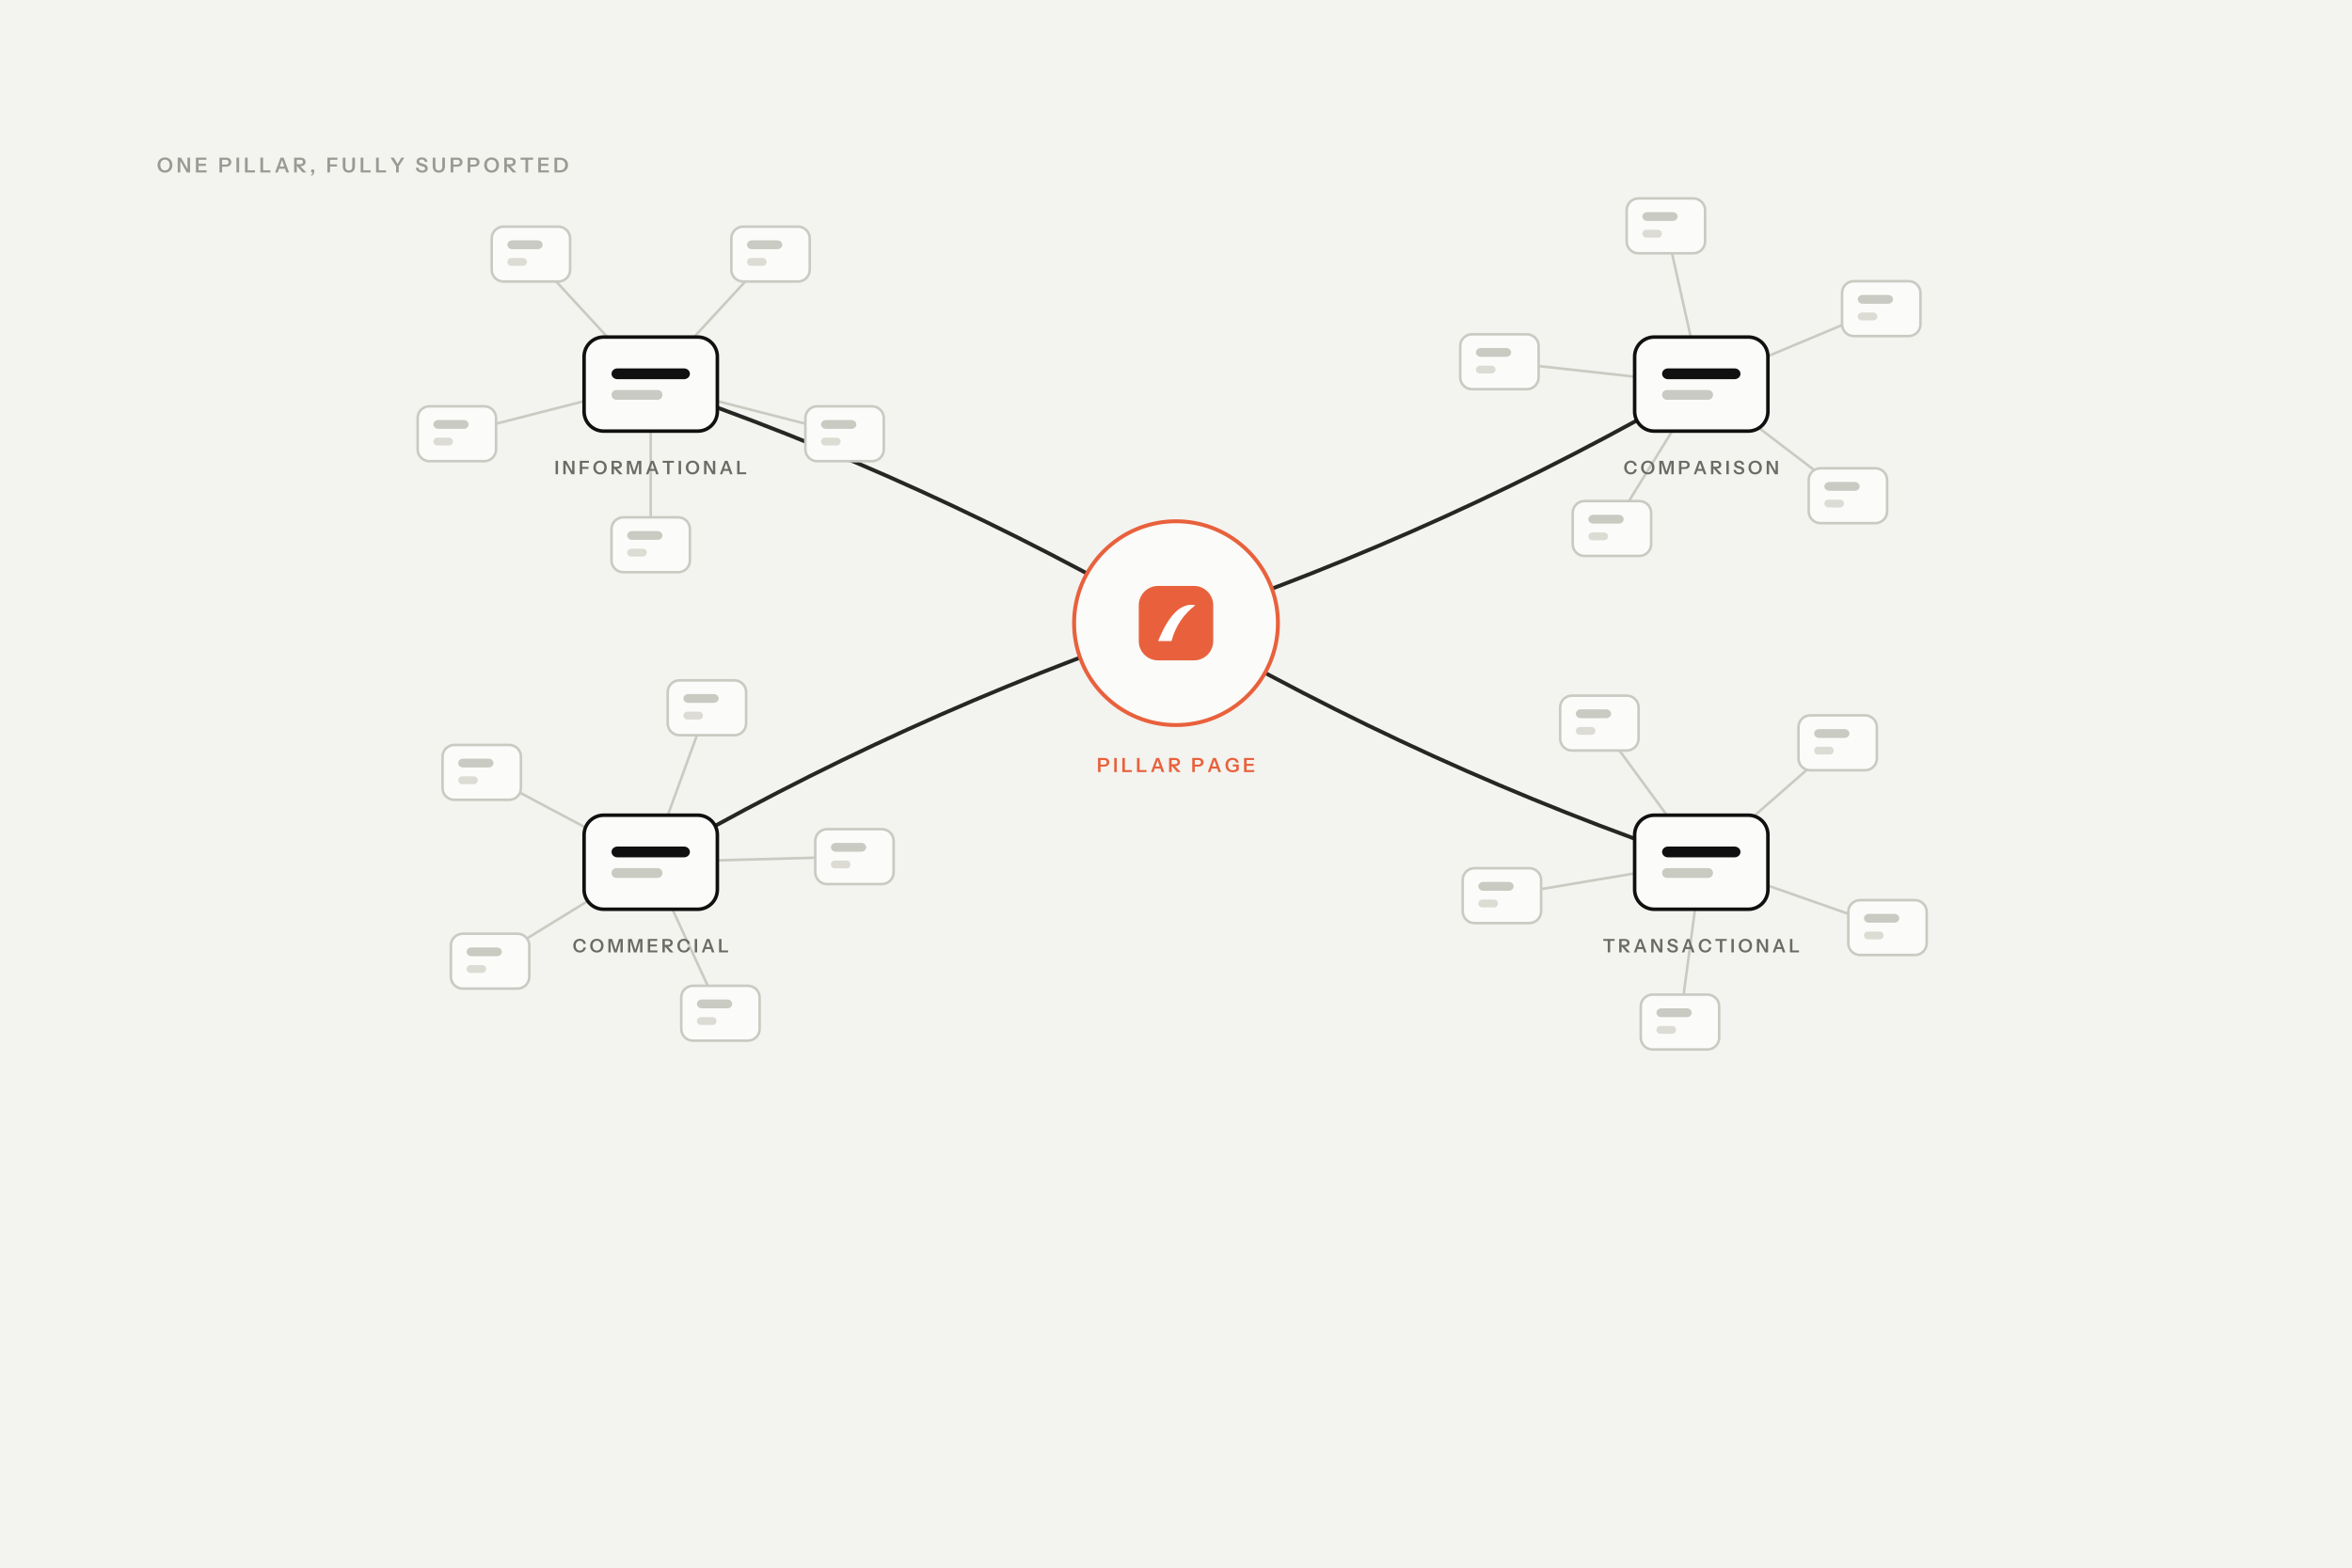
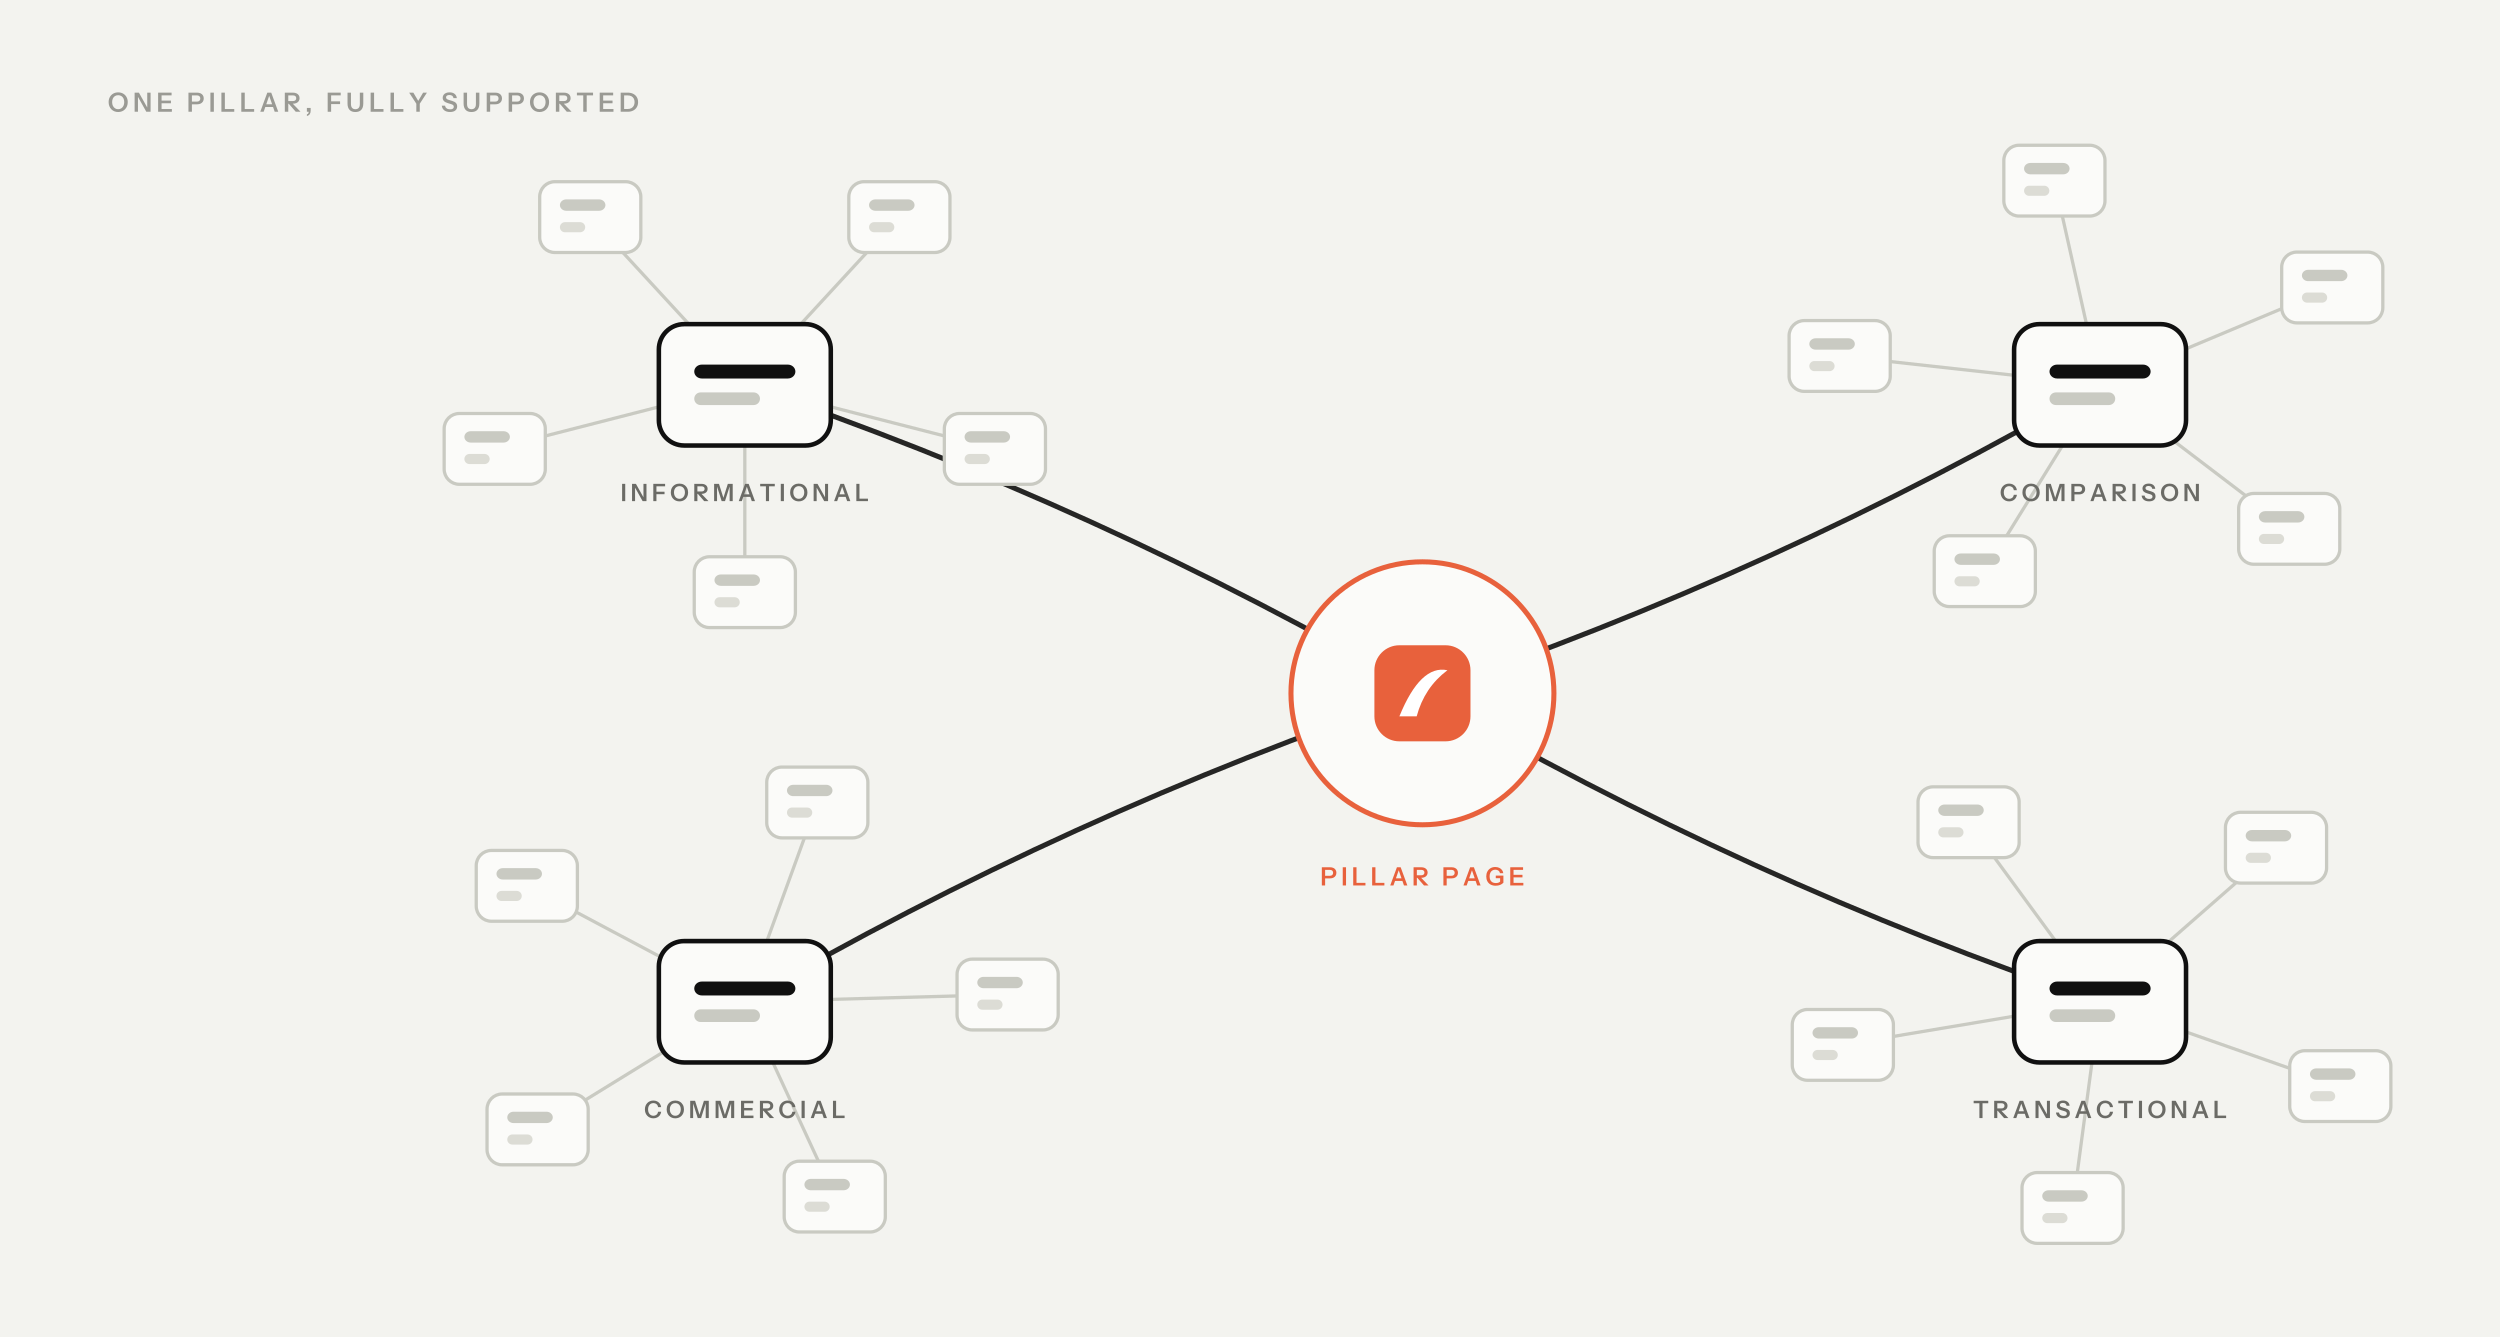
- <svg xmlns="http://www.w3.org/2000/svg" viewBox="0 0 1200 800" width="1200" height="800" role="img">
+ <svg xmlns="http://www.w3.org/2000/svg" viewBox="37.9 43.8 987.8 528.4" width="988" height="528" role="img">
  <rect x="-2.00" y="-2.00" width="1204.00" height="804.00" fill="#F3F3EF" />
  <g fill="#9A9A94">
    <path d="M397 -10Q319 -10 253.0 17.0Q187 44 138.5 94.0Q90 144 63.5 212.5Q37 281 37 363Q37 472 83.0 554.5Q129 637 210.5 683.5Q292 730 396 730Q502 730 583.5 683.5Q665 637 711.0 554.0Q757 471 757 362Q757 280 730.5 212.0Q704 144 655.5 94.0Q607 44 541.0 17.0Q475 -10 397 -10ZM396 96Q464 96 515.5 130.0Q567 164 596.0 224.5Q625 285 625 364Q625 442 596.5 500.5Q568 559 516.5 591.5Q465 624 396 624Q328 624 276.5 591.5Q225 559 197.0 501.0Q169 443 169 364Q169 284 197.5 224.0Q226 164 277.5 130.0Q329 96 396 96Z" transform="translate(80.00 88.00) scale(0.0105 -0.0105)" />
    <path d="M62 0V720H223L574 94L537 85V720H663V0H502L151 626L188 635V0Z" transform="translate(90.02 88.00) scale(0.0105 -0.0105)" />
    <path d="M62 0V720H192V0ZM124 0V103H580V0ZM124 320V421H545V320ZM124 617V720H569V617Z" transform="translate(99.31 88.00) scale(0.0105 -0.0105)" />
    <path d="M62 0V720H385Q464 720 520.5 693.0Q577 666 607.5 617.0Q638 568 638 501Q638 435 607.0 385.0Q576 335 520.0 307.5Q464 280 385 280H163V382H379Q441 382 474.5 414.0Q508 446 508 501Q508 555 474.5 586.0Q441 617 379 617H192V0Z" transform="translate(111.31 88.00) scale(0.0105 -0.0105)" />
    <path d="M62 0V720H192V0Z" transform="translate(119.99 88.00) scale(0.0105 -0.0105)" />
    <path d="M62 0V720H192V0ZM124 0V103H546V0Z" transform="translate(124.34 88.00) scale(0.0105 -0.0105)" />
    <path d="M62 0V720H192V0ZM124 0V103H546V0Z" transform="translate(132.21 88.00) scale(0.0105 -0.0105)" />
    <path d="M28 0 293 720H405L156 0ZM571 0 323 720H441L705 0ZM165 283H559V179H165Z" transform="translate(140.07 88.00) scale(0.0105 -0.0105)" />
    <path d="M59 0V720H363Q440 720 497.0 694.0Q554 668 584.5 621.0Q615 574 615 511Q615 449 584.5 402.0Q554 355 497.0 329.0Q440 303 363 303H161V402H359Q422 402 455.5 431.0Q489 460 489 511Q489 562 456.0 589.5Q423 617 359 617H189V0ZM471 0 150 368H296L651 0Z" transform="translate(149.45 88.00) scale(0.0105 -0.0105)" />
    <path d="M67 -160V-98Q108 -85 121.5 -59.0Q135 -33 135 12L186 0H66V144H209V39Q209 -35 176.5 -87.0Q144 -139 67 -160Z" transform="translate(158.10 88.00) scale(0.0105 -0.0105)" />
    <path d="M62 0V720H192V0ZM124 289V392H529V289ZM124 617V720H553V617Z" transform="translate(166.37 88.00) scale(0.0105 -0.0105)" />
    <path d="M351 -10Q205 -10 130.0 73.0Q55 156 55 311V720H185V292Q185 193 229.0 144.5Q273 96 352 96Q431 96 475.0 144.5Q519 193 519 291V720H649V310Q649 156 573.5 73.0Q498 -10 351 -10Z" transform="translate(174.29 88.00) scale(0.0105 -0.0105)" />
    <path d="M62 0V720H192V0ZM124 0V103H546V0Z" transform="translate(183.36 88.00) scale(0.0105 -0.0105)" />
    <path d="M62 0V720H192V0ZM124 0V103H546V0Z" transform="translate(191.23 88.00) scale(0.0105 -0.0105)" />
    <path d="M285 0V303L15 720H172L392 351H322L541 720H685L415 303V0Z" transform="translate(199.09 88.00) scale(0.0105 -0.0105)" />
    <path d="M341 -9Q205 -9 124.5 53.5Q44 116 30 230H155Q164 164 214.0 127.5Q264 91 345 91Q412 91 447.5 115.5Q483 140 483 184Q483 223 461.0 247.0Q439 271 387 286L257 325Q158 355 111.5 404.0Q65 453 65 527Q65 589 97.0 635.0Q129 681 187.5 706.0Q246 731 324 731Q444 731 515.5 672.5Q587 614 597 514H472Q461 574 422.0 602.5Q383 631 317 631Q259 631 225.0 608.0Q191 585 191 545Q191 512 211.5 489.0Q232 466 288 449L420 409Q519 380 564.0 330.0Q609 280 609 203Q609 101 538.5 46.0Q468 -9 341 -9Z" transform="translate(211.83 88.00) scale(0.0105 -0.0105)" />
    <path d="M351 -10Q205 -10 130.0 73.0Q55 156 55 311V720H185V292Q185 193 229.0 144.5Q273 96 352 96Q431 96 475.0 144.5Q519 193 519 291V720H649V310Q649 156 573.5 73.0Q498 -10 351 -10Z" transform="translate(220.20 88.00) scale(0.0105 -0.0105)" />
    <path d="M62 0V720H385Q464 720 520.5 693.0Q577 666 607.5 617.0Q638 568 638 501Q638 435 607.0 385.0Q576 335 520.0 307.5Q464 280 385 280H163V382H379Q441 382 474.5 414.0Q508 446 508 501Q508 555 474.5 586.0Q441 617 379 617H192V0Z" transform="translate(229.27 88.00) scale(0.0105 -0.0105)" />
    <path d="M62 0V720H385Q464 720 520.5 693.0Q577 666 607.5 617.0Q638 568 638 501Q638 435 607.0 385.0Q576 335 520.0 307.5Q464 280 385 280H163V382H379Q441 382 474.5 414.0Q508 446 508 501Q508 555 474.5 586.0Q441 617 379 617H192V0Z" transform="translate(237.95 88.00) scale(0.0105 -0.0105)" />
    <path d="M397 -10Q319 -10 253.0 17.0Q187 44 138.5 94.0Q90 144 63.5 212.5Q37 281 37 363Q37 472 83.0 554.5Q129 637 210.5 683.5Q292 730 396 730Q502 730 583.5 683.5Q665 637 711.0 554.0Q757 471 757 362Q757 280 730.5 212.0Q704 144 655.5 94.0Q607 44 541.0 17.0Q475 -10 397 -10ZM396 96Q464 96 515.5 130.0Q567 164 596.0 224.5Q625 285 625 364Q625 442 596.5 500.5Q568 559 516.5 591.5Q465 624 396 624Q328 624 276.5 591.5Q225 559 197.0 501.0Q169 443 169 364Q169 284 197.5 224.0Q226 164 277.5 130.0Q329 96 396 96Z" transform="translate(246.64 88.00) scale(0.0105 -0.0105)" />
    <path d="M59 0V720H363Q440 720 497.0 694.0Q554 668 584.5 621.0Q615 574 615 511Q615 449 584.5 402.0Q554 355 497.0 329.0Q440 303 363 303H161V402H359Q422 402 455.5 431.0Q489 460 489 511Q489 562 456.0 589.5Q423 617 359 617H189V0ZM471 0 150 368H296L651 0Z" transform="translate(256.65 88.00) scale(0.0105 -0.0105)" />
    <path d="M267 0V617H28V720H636V617H397V0Z" transform="translate(265.30 88.00) scale(0.0105 -0.0105)" />
    <path d="M62 0V720H192V0ZM124 0V103H580V0ZM124 320V421H545V320ZM124 617V720H569V617Z" transform="translate(273.96 88.00) scale(0.0105 -0.0105)" />
    <path d="M141 0V104H327Q409 104 467.0 137.0Q525 170 555.5 229.0Q586 288 586 364Q586 439 555.5 496.0Q525 553 467.5 584.5Q410 616 327 616H143V720H327Q445 720 533.0 676.0Q621 632 669.5 551.5Q718 471 718 362Q718 253 669.0 171.5Q620 90 532.5 45.0Q445 0 328 0ZM62 0V720H192V0Z" transform="translate(282.25 88.00) scale(0.0105 -0.0105)" />
  </g>
  <line x1="332.00" y1="196.00" x2="430.91" y2="221.34" stroke="#C9CAC2" stroke-width="1.3" stroke-linecap="round" />
  <line x1="332.00" y1="196.00" x2="332.00" y2="278.00" stroke="#C9CAC2" stroke-width="1.3" stroke-linecap="round" />
  <line x1="332.00" y1="196.00" x2="233.09" y2="221.34" stroke="#C9CAC2" stroke-width="1.3" stroke-linecap="round" />
  <line x1="332.00" y1="196.00" x2="270.87" y2="129.66" stroke="#C9CAC2" stroke-width="1.3" stroke-linecap="round" />
  <line x1="332.00" y1="196.00" x2="393.13" y2="129.66" stroke="#C9CAC2" stroke-width="1.3" stroke-linecap="round" />
  <line x1="868.00" y1="196.00" x2="942.81" y2="252.96" stroke="#C9CAC2" stroke-width="1.3" stroke-linecap="round" />
  <line x1="868.00" y1="196.00" x2="822.41" y2="269.70" stroke="#C9CAC2" stroke-width="1.3" stroke-linecap="round" />
  <line x1="868.00" y1="196.00" x2="765.01" y2="184.59" stroke="#C9CAC2" stroke-width="1.3" stroke-linecap="round" />
  <line x1="868.00" y1="196.00" x2="849.94" y2="115.25" stroke="#C9CAC2" stroke-width="1.3" stroke-linecap="round" />
  <line x1="868.00" y1="196.00" x2="959.83" y2="157.50" stroke="#C9CAC2" stroke-width="1.3" stroke-linecap="round" />
  <line x1="332.00" y1="440.00" x2="367.57" y2="517.05" stroke="#C9CAC2" stroke-width="1.3" stroke-linecap="round" />
  <line x1="332.00" y1="440.00" x2="250.05" y2="490.48" stroke="#C9CAC2" stroke-width="1.3" stroke-linecap="round" />
  <line x1="332.00" y1="440.00" x2="245.78" y2="394.15" stroke="#C9CAC2" stroke-width="1.3" stroke-linecap="round" />
  <line x1="332.00" y1="440.00" x2="360.67" y2="361.18" stroke="#C9CAC2" stroke-width="1.3" stroke-linecap="round" />
  <line x1="332.00" y1="440.00" x2="435.94" y2="437.14" stroke="#C9CAC2" stroke-width="1.3" stroke-linecap="round" />
  <line x1="868.00" y1="440.00" x2="857.13" y2="521.55" stroke="#C9CAC2" stroke-width="1.3" stroke-linecap="round" />
  <line x1="868.00" y1="440.00" x2="766.27" y2="457.05" stroke="#C9CAC2" stroke-width="1.3" stroke-linecap="round" />
  <line x1="868.00" y1="440.00" x2="816.00" y2="368.99" stroke="#C9CAC2" stroke-width="1.3" stroke-linecap="round" />
  <line x1="868.00" y1="440.00" x2="937.59" y2="379.06" stroke="#C9CAC2" stroke-width="1.3" stroke-linecap="round" />
  <line x1="868.00" y1="440.00" x2="963.01" y2="473.35" stroke="#C9CAC2" stroke-width="1.3" stroke-linecap="round" />
  <path d="M600.00 318.00 Q472.10 243.60 332.00 196.00" fill="none" stroke="#101010" stroke-width="2" stroke-linecap="round" stroke-linejoin="round" opacity="0.9" />
  <path d="M600.00 318.00 Q740.10 270.40 868.00 196.00" fill="none" stroke="#101010" stroke-width="2" stroke-linecap="round" stroke-linejoin="round" opacity="0.9" />
  <path d="M600.00 318.00 Q459.90 365.60 332.00 440.00" fill="none" stroke="#101010" stroke-width="2" stroke-linecap="round" stroke-linejoin="round" opacity="0.9" />
  <path d="M600.00 318.00 Q727.90 392.40 868.00 440.00" fill="none" stroke="#101010" stroke-width="2" stroke-linecap="round" stroke-linejoin="round" opacity="0.9" />
  <rect x="410.91" y="207.34" width="40.00" height="28.00" rx="6" fill="#FBFBF9" stroke="#C9CAC2" stroke-width="1.3" />
  <rect x="418.91" y="214.34" width="18.00" height="4.50" rx="2.5" fill="#C9CAC2" />
  <rect x="418.91" y="223.34" width="10.00" height="4.00" rx="2" fill="#DCDCD5" />
  <rect x="312.00" y="264.00" width="40.00" height="28.00" rx="6" fill="#FBFBF9" stroke="#C9CAC2" stroke-width="1.3" />
  <rect x="320.00" y="271.00" width="18.00" height="4.50" rx="2.5" fill="#C9CAC2" />
  <rect x="320.00" y="280.00" width="10.00" height="4.00" rx="2" fill="#DCDCD5" />
  <rect x="213.09" y="207.34" width="40.00" height="28.00" rx="6" fill="#FBFBF9" stroke="#C9CAC2" stroke-width="1.3" />
  <rect x="221.09" y="214.34" width="18.00" height="4.50" rx="2.5" fill="#C9CAC2" />
  <rect x="221.09" y="223.34" width="10.00" height="4.00" rx="2" fill="#DCDCD5" />
  <rect x="250.87" y="115.66" width="40.00" height="28.00" rx="6" fill="#FBFBF9" stroke="#C9CAC2" stroke-width="1.3" />
  <rect x="258.87" y="122.66" width="18.00" height="4.50" rx="2.5" fill="#C9CAC2" />
  <rect x="258.87" y="131.66" width="10.00" height="4.00" rx="2" fill="#DCDCD5" />
  <rect x="373.13" y="115.66" width="40.00" height="28.00" rx="6" fill="#FBFBF9" stroke="#C9CAC2" stroke-width="1.3" />
  <rect x="381.13" y="122.66" width="18.00" height="4.50" rx="2.5" fill="#C9CAC2" />
  <rect x="381.13" y="131.66" width="10.00" height="4.00" rx="2" fill="#DCDCD5" />
  <rect x="298.00" y="172.00" width="68.00" height="48.00" rx="10" fill="#FBFBF9" stroke="#101010" stroke-width="1.8" />
  <rect x="312.00" y="188.00" width="40.00" height="5.50" rx="3" fill="#101010" />
  <rect x="312.00" y="199.00" width="26.00" height="5.00" rx="2.5" fill="#C9CAC2" />
  <g fill="#6B6B66">
    <path d="M62 0V720H192V0Z" transform="translate(282.88 242.00) scale(0.0095 -0.0095)" />
    <path d="M62 0V720H223L574 94L537 85V720H663V0H502L151 626L188 635V0Z" transform="translate(286.81 242.00) scale(0.0095 -0.0095)" />
    <path d="M62 0V720H192V0ZM124 289V392H529V289ZM124 617V720H553V617Z" transform="translate(295.22 242.00) scale(0.0095 -0.0095)" />
    <path d="M397 -10Q319 -10 253.0 17.0Q187 44 138.5 94.0Q90 144 63.5 212.5Q37 281 37 363Q37 472 83.0 554.5Q129 637 210.5 683.5Q292 730 396 730Q502 730 583.5 683.5Q665 637 711.0 554.0Q757 471 757 362Q757 280 730.5 212.0Q704 144 655.5 94.0Q607 44 541.0 17.0Q475 -10 397 -10ZM396 96Q464 96 515.5 130.0Q567 164 596.0 224.5Q625 285 625 364Q625 442 596.5 500.5Q568 559 516.5 591.5Q465 624 396 624Q328 624 276.5 591.5Q225 559 197.0 501.0Q169 443 169 364Q169 284 197.5 224.0Q226 164 277.5 130.0Q329 96 396 96Z" transform="translate(302.38 242.00) scale(0.0095 -0.0095)" />
    <path d="M59 0V720H363Q440 720 497.0 694.0Q554 668 584.5 621.0Q615 574 615 511Q615 449 584.5 402.0Q554 355 497.0 329.0Q440 303 363 303H161V402H359Q422 402 455.5 431.0Q489 460 489 511Q489 562 456.0 589.5Q423 617 359 617H189V0ZM471 0 150 368H296L651 0Z" transform="translate(311.45 242.00) scale(0.0095 -0.0095)" />
    <path d="M62 0V720H264L484 26H413L633 720H836V0H708V677H729L515 0H376L164 671H184V0Z" transform="translate(319.27 242.00) scale(0.0095 -0.0095)" />
    <path d="M28 0 293 720H405L156 0ZM571 0 323 720H441L705 0ZM165 283H559V179H165Z" transform="translate(329.33 242.00) scale(0.0095 -0.0095)" />
    <path d="M267 0V617H28V720H636V617H397V0Z" transform="translate(337.81 242.00) scale(0.0095 -0.0095)" />
    <path d="M62 0V720H192V0Z" transform="translate(345.64 242.00) scale(0.0095 -0.0095)" />
    <path d="M397 -10Q319 -10 253.0 17.0Q187 44 138.5 94.0Q90 144 63.5 212.5Q37 281 37 363Q37 472 83.0 554.5Q129 637 210.5 683.5Q292 730 396 730Q502 730 583.5 683.5Q665 637 711.0 554.0Q757 471 757 362Q757 280 730.5 212.0Q704 144 655.5 94.0Q607 44 541.0 17.0Q475 -10 397 -10ZM396 96Q464 96 515.5 130.0Q567 164 596.0 224.5Q625 285 625 364Q625 442 596.5 500.5Q568 559 516.5 591.5Q465 624 396 624Q328 624 276.5 591.5Q225 559 197.0 501.0Q169 443 169 364Q169 284 197.5 224.0Q226 164 277.5 130.0Q329 96 396 96Z" transform="translate(349.57 242.00) scale(0.0095 -0.0095)" />
    <path d="M62 0V720H223L574 94L537 85V720H663V0H502L151 626L188 635V0Z" transform="translate(358.63 242.00) scale(0.0095 -0.0095)" />
    <path d="M28 0 293 720H405L156 0ZM571 0 323 720H441L705 0ZM165 283H559V179H165Z" transform="translate(367.04 242.00) scale(0.0095 -0.0095)" />
    <path d="M62 0V720H192V0ZM124 0V103H546V0Z" transform="translate(375.52 242.00) scale(0.0095 -0.0095)" />
  </g>
  <rect x="922.81" y="238.96" width="40.00" height="28.00" rx="6" fill="#FBFBF9" stroke="#C9CAC2" stroke-width="1.3" />
  <rect x="930.81" y="245.96" width="18.00" height="4.50" rx="2.5" fill="#C9CAC2" />
  <rect x="930.81" y="254.96" width="10.00" height="4.00" rx="2" fill="#DCDCD5" />
  <rect x="802.41" y="255.70" width="40.00" height="28.00" rx="6" fill="#FBFBF9" stroke="#C9CAC2" stroke-width="1.3" />
  <rect x="810.41" y="262.70" width="18.00" height="4.50" rx="2.5" fill="#C9CAC2" />
  <rect x="810.41" y="271.70" width="10.00" height="4.00" rx="2" fill="#DCDCD5" />
  <rect x="745.01" y="170.59" width="40.00" height="28.00" rx="6" fill="#FBFBF9" stroke="#C9CAC2" stroke-width="1.3" />
  <rect x="753.01" y="177.59" width="18.00" height="4.50" rx="2.5" fill="#C9CAC2" />
  <rect x="753.01" y="186.59" width="10.00" height="4.00" rx="2" fill="#DCDCD5" />
  <rect x="829.94" y="101.25" width="40.00" height="28.00" rx="6" fill="#FBFBF9" stroke="#C9CAC2" stroke-width="1.3" />
  <rect x="837.94" y="108.25" width="18.00" height="4.50" rx="2.5" fill="#C9CAC2" />
  <rect x="837.94" y="117.25" width="10.00" height="4.00" rx="2" fill="#DCDCD5" />
  <rect x="939.83" y="143.50" width="40.00" height="28.00" rx="6" fill="#FBFBF9" stroke="#C9CAC2" stroke-width="1.3" />
  <rect x="947.83" y="150.50" width="18.00" height="4.50" rx="2.5" fill="#C9CAC2" />
  <rect x="947.83" y="159.50" width="10.00" height="4.00" rx="2" fill="#DCDCD5" />
  <rect x="834.00" y="172.00" width="68.00" height="48.00" rx="10" fill="#FBFBF9" stroke="#101010" stroke-width="1.8" />
  <rect x="848.00" y="188.00" width="40.00" height="5.50" rx="3" fill="#101010" />
  <rect x="848.00" y="199.00" width="26.00" height="5.00" rx="2.5" fill="#C9CAC2" />
  <g fill="#6B6B66">
    <path d="M391 -10Q314 -10 249.5 17.5Q185 45 137.0 95.0Q89 145 63.0 213.0Q37 281 37 362Q37 443 63.0 510.0Q89 577 136.5 626.5Q184 676 248.5 703.0Q313 730 391 730Q477 730 546.0 696.0Q615 662 659.5 600.5Q704 539 714 456H586Q574 537 521.0 580.5Q468 624 392 624Q325 624 275.0 592.0Q225 560 197.0 501.5Q169 443 169 363Q169 281 197.0 221.5Q225 162 276.0 129.0Q327 96 393 96Q467 96 520.0 139.5Q573 183 587 263H716Q704 181 659.5 119.0Q615 57 546.0 23.5Q477 -10 391 -10Z" transform="translate(828.32 242.00) scale(0.0095 -0.0095)" />
    <path d="M397 -10Q319 -10 253.0 17.0Q187 44 138.5 94.0Q90 144 63.5 212.5Q37 281 37 363Q37 472 83.0 554.5Q129 637 210.5 683.5Q292 730 396 730Q502 730 583.5 683.5Q665 637 711.0 554.0Q757 471 757 362Q757 280 730.5 212.0Q704 144 655.5 94.0Q607 44 541.0 17.0Q475 -10 397 -10ZM396 96Q464 96 515.5 130.0Q567 164 596.0 224.5Q625 285 625 364Q625 442 596.5 500.5Q568 559 516.5 591.5Q465 624 396 624Q328 624 276.5 591.5Q225 559 197.0 501.0Q169 443 169 364Q169 284 197.5 224.0Q226 164 277.5 130.0Q329 96 396 96Z" transform="translate(836.94 242.00) scale(0.0095 -0.0095)" />
    <path d="M62 0V720H264L484 26H413L633 720H836V0H708V677H729L515 0H376L164 671H184V0Z" transform="translate(846.00 242.00) scale(0.0095 -0.0095)" />
    <path d="M62 0V720H385Q464 720 520.5 693.0Q577 666 607.5 617.0Q638 568 638 501Q638 435 607.0 385.0Q576 335 520.0 307.5Q464 280 385 280H163V382H379Q441 382 474.5 414.0Q508 446 508 501Q508 555 474.5 586.0Q441 617 379 617H192V0Z" transform="translate(856.05 242.00) scale(0.0095 -0.0095)" />
    <path d="M28 0 293 720H405L156 0ZM571 0 323 720H441L705 0ZM165 283H559V179H165Z" transform="translate(863.91 242.00) scale(0.0095 -0.0095)" />
    <path d="M59 0V720H363Q440 720 497.0 694.0Q554 668 584.5 621.0Q615 574 615 511Q615 449 584.5 402.0Q554 355 497.0 329.0Q440 303 363 303H161V402H359Q422 402 455.5 431.0Q489 460 489 511Q489 562 456.0 589.5Q423 617 359 617H189V0ZM471 0 150 368H296L651 0Z" transform="translate(872.39 242.00) scale(0.0095 -0.0095)" />
    <path d="M62 0V720H192V0Z" transform="translate(880.22 242.00) scale(0.0095 -0.0095)" />
    <path d="M341 -9Q205 -9 124.5 53.5Q44 116 30 230H155Q164 164 214.0 127.5Q264 91 345 91Q412 91 447.5 115.5Q483 140 483 184Q483 223 461.0 247.0Q439 271 387 286L257 325Q158 355 111.5 404.0Q65 453 65 527Q65 589 97.0 635.0Q129 681 187.5 706.0Q246 731 324 731Q444 731 515.5 672.5Q587 614 597 514H472Q461 574 422.0 602.5Q383 631 317 631Q259 631 225.0 608.0Q191 585 191 545Q191 512 211.5 489.0Q232 466 288 449L420 409Q519 380 564.0 330.0Q609 280 609 203Q609 101 538.5 46.0Q468 -9 341 -9Z" transform="translate(884.15 242.00) scale(0.0095 -0.0095)" />
    <path d="M397 -10Q319 -10 253.0 17.0Q187 44 138.5 94.0Q90 144 63.5 212.5Q37 281 37 363Q37 472 83.0 554.5Q129 637 210.5 683.5Q292 730 396 730Q502 730 583.5 683.5Q665 637 711.0 554.0Q757 471 757 362Q757 280 730.5 212.0Q704 144 655.5 94.0Q607 44 541.0 17.0Q475 -10 397 -10ZM396 96Q464 96 515.5 130.0Q567 164 596.0 224.5Q625 285 625 364Q625 442 596.5 500.5Q568 559 516.5 591.5Q465 624 396 624Q328 624 276.5 591.5Q225 559 197.0 501.0Q169 443 169 364Q169 284 197.5 224.0Q226 164 277.5 130.0Q329 96 396 96Z" transform="translate(891.73 242.00) scale(0.0095 -0.0095)" />
    <path d="M62 0V720H223L574 94L537 85V720H663V0H502L151 626L188 635V0Z" transform="translate(900.79 242.00) scale(0.0095 -0.0095)" />
  </g>
  <rect x="347.57" y="503.05" width="40.00" height="28.00" rx="6" fill="#FBFBF9" stroke="#C9CAC2" stroke-width="1.3" />
  <rect x="355.57" y="510.05" width="18.00" height="4.50" rx="2.5" fill="#C9CAC2" />
  <rect x="355.57" y="519.05" width="10.00" height="4.00" rx="2" fill="#DCDCD5" />
  <rect x="230.05" y="476.48" width="40.00" height="28.00" rx="6" fill="#FBFBF9" stroke="#C9CAC2" stroke-width="1.3" />
  <rect x="238.05" y="483.48" width="18.00" height="4.50" rx="2.5" fill="#C9CAC2" />
  <rect x="238.05" y="492.48" width="10.00" height="4.00" rx="2" fill="#DCDCD5" />
  <rect x="225.78" y="380.15" width="40.00" height="28.00" rx="6" fill="#FBFBF9" stroke="#C9CAC2" stroke-width="1.3" />
  <rect x="233.78" y="387.15" width="18.00" height="4.50" rx="2.5" fill="#C9CAC2" />
  <rect x="233.78" y="396.15" width="10.00" height="4.00" rx="2" fill="#DCDCD5" />
  <rect x="340.67" y="347.18" width="40.00" height="28.00" rx="6" fill="#FBFBF9" stroke="#C9CAC2" stroke-width="1.3" />
  <rect x="348.67" y="354.18" width="18.00" height="4.50" rx="2.5" fill="#C9CAC2" />
  <rect x="348.67" y="363.18" width="10.00" height="4.00" rx="2" fill="#DCDCD5" />
  <rect x="415.94" y="423.14" width="40.00" height="28.00" rx="6" fill="#FBFBF9" stroke="#C9CAC2" stroke-width="1.3" />
  <rect x="423.94" y="430.14" width="18.00" height="4.50" rx="2.5" fill="#C9CAC2" />
  <rect x="423.94" y="439.14" width="10.00" height="4.00" rx="2" fill="#DCDCD5" />
  <rect x="298.00" y="416.00" width="68.00" height="48.00" rx="10" fill="#FBFBF9" stroke="#101010" stroke-width="1.8" />
  <rect x="312.00" y="432.00" width="40.00" height="5.50" rx="3" fill="#101010" />
  <rect x="312.00" y="443.00" width="26.00" height="5.00" rx="2.5" fill="#C9CAC2" />
  <g fill="#6B6B66">
    <path d="M391 -10Q314 -10 249.5 17.5Q185 45 137.0 95.0Q89 145 63.0 213.0Q37 281 37 362Q37 443 63.0 510.0Q89 577 136.5 626.5Q184 676 248.5 703.0Q313 730 391 730Q477 730 546.0 696.0Q615 662 659.5 600.5Q704 539 714 456H586Q574 537 521.0 580.5Q468 624 392 624Q325 624 275.0 592.0Q225 560 197.0 501.5Q169 443 169 363Q169 281 197.0 221.5Q225 162 276.0 129.0Q327 96 393 96Q467 96 520.0 139.5Q573 183 587 263H716Q704 181 659.5 119.0Q615 57 546.0 23.5Q477 -10 391 -10Z" transform="translate(292.13 486.00) scale(0.0095 -0.0095)" />
    <path d="M397 -10Q319 -10 253.0 17.0Q187 44 138.5 94.0Q90 144 63.5 212.5Q37 281 37 363Q37 472 83.0 554.5Q129 637 210.5 683.5Q292 730 396 730Q502 730 583.5 683.5Q665 637 711.0 554.0Q757 471 757 362Q757 280 730.5 212.0Q704 144 655.5 94.0Q607 44 541.0 17.0Q475 -10 397 -10ZM396 96Q464 96 515.5 130.0Q567 164 596.0 224.5Q625 285 625 364Q625 442 596.5 500.5Q568 559 516.5 591.5Q465 624 396 624Q328 624 276.5 591.5Q225 559 197.0 501.0Q169 443 169 364Q169 284 197.5 224.0Q226 164 277.5 130.0Q329 96 396 96Z" transform="translate(300.74 486.00) scale(0.0095 -0.0095)" />
    <path d="M62 0V720H264L484 26H413L633 720H836V0H708V677H729L515 0H376L164 671H184V0Z" transform="translate(309.81 486.00) scale(0.0095 -0.0095)" />
    <path d="M62 0V720H264L484 26H413L633 720H836V0H708V677H729L515 0H376L164 671H184V0Z" transform="translate(319.86 486.00) scale(0.0095 -0.0095)" />
    <path d="M62 0V720H192V0ZM124 0V103H580V0ZM124 320V421H545V320ZM124 617V720H569V617Z" transform="translate(329.91 486.00) scale(0.0095 -0.0095)" />
    <path d="M59 0V720H363Q440 720 497.0 694.0Q554 668 584.5 621.0Q615 574 615 511Q615 449 584.5 402.0Q554 355 497.0 329.0Q440 303 363 303H161V402H359Q422 402 455.5 431.0Q489 460 489 511Q489 562 456.0 589.5Q423 617 359 617H189V0ZM471 0 150 368H296L651 0Z" transform="translate(337.41 486.00) scale(0.0095 -0.0095)" />
    <path d="M391 -10Q314 -10 249.5 17.5Q185 45 137.0 95.0Q89 145 63.0 213.0Q37 281 37 362Q37 443 63.0 510.0Q89 577 136.5 626.5Q184 676 248.5 703.0Q313 730 391 730Q477 730 546.0 696.0Q615 662 659.5 600.5Q704 539 714 456H586Q574 537 521.0 580.5Q468 624 392 624Q325 624 275.0 592.0Q225 560 197.0 501.5Q169 443 169 363Q169 281 197.0 221.5Q225 162 276.0 129.0Q327 96 393 96Q467 96 520.0 139.5Q573 183 587 263H716Q704 181 659.5 119.0Q615 57 546.0 23.5Q477 -10 391 -10Z" transform="translate(345.24 486.00) scale(0.0095 -0.0095)" />
    <path d="M62 0V720H192V0Z" transform="translate(353.86 486.00) scale(0.0095 -0.0095)" />
    <path d="M28 0 293 720H405L156 0ZM571 0 323 720H441L705 0ZM165 283H559V179H165Z" transform="translate(357.79 486.00) scale(0.0095 -0.0095)" />
    <path d="M62 0V720H192V0ZM124 0V103H546V0Z" transform="translate(366.28 486.00) scale(0.0095 -0.0095)" />
  </g>
  <rect x="837.13" y="507.55" width="40.00" height="28.00" rx="6" fill="#FBFBF9" stroke="#C9CAC2" stroke-width="1.3" />
  <rect x="845.13" y="514.55" width="18.00" height="4.50" rx="2.5" fill="#C9CAC2" />
  <rect x="845.13" y="523.55" width="10.00" height="4.00" rx="2" fill="#DCDCD5" />
  <rect x="746.27" y="443.05" width="40.00" height="28.00" rx="6" fill="#FBFBF9" stroke="#C9CAC2" stroke-width="1.3" />
  <rect x="754.27" y="450.05" width="18.00" height="4.50" rx="2.5" fill="#C9CAC2" />
  <rect x="754.27" y="459.05" width="10.00" height="4.00" rx="2" fill="#DCDCD5" />
  <rect x="796.00" y="354.99" width="40.00" height="28.00" rx="6" fill="#FBFBF9" stroke="#C9CAC2" stroke-width="1.3" />
  <rect x="804.00" y="361.99" width="18.00" height="4.50" rx="2.5" fill="#C9CAC2" />
  <rect x="804.00" y="370.99" width="10.00" height="4.00" rx="2" fill="#DCDCD5" />
  <rect x="917.59" y="365.06" width="40.00" height="28.00" rx="6" fill="#FBFBF9" stroke="#C9CAC2" stroke-width="1.3" />
  <rect x="925.59" y="372.06" width="18.00" height="4.50" rx="2.5" fill="#C9CAC2" />
  <rect x="925.59" y="381.06" width="10.00" height="4.00" rx="2" fill="#DCDCD5" />
  <rect x="943.01" y="459.35" width="40.00" height="28.00" rx="6" fill="#FBFBF9" stroke="#C9CAC2" stroke-width="1.3" />
  <rect x="951.01" y="466.35" width="18.00" height="4.50" rx="2.5" fill="#C9CAC2" />
  <rect x="951.01" y="475.35" width="10.00" height="4.00" rx="2" fill="#DCDCD5" />
  <rect x="834.00" y="416.00" width="68.00" height="48.00" rx="10" fill="#FBFBF9" stroke="#101010" stroke-width="1.8" />
  <rect x="848.00" y="432.00" width="40.00" height="5.50" rx="3" fill="#101010" />
  <rect x="848.00" y="443.00" width="26.00" height="5.00" rx="2.5" fill="#C9CAC2" />
  <g fill="#6B6B66">
    <path d="M267 0V617H28V720H636V617H397V0Z" transform="translate(817.74 486.00) scale(0.0095 -0.0095)" />
    <path d="M59 0V720H363Q440 720 497.0 694.0Q554 668 584.5 621.0Q615 574 615 511Q615 449 584.5 402.0Q554 355 497.0 329.0Q440 303 363 303H161V402H359Q422 402 455.5 431.0Q489 460 489 511Q489 562 456.0 589.5Q423 617 359 617H189V0ZM471 0 150 368H296L651 0Z" transform="translate(825.56 486.00) scale(0.0095 -0.0095)" />
    <path d="M28 0 293 720H405L156 0ZM571 0 323 720H441L705 0ZM165 283H559V179H165Z" transform="translate(833.39 486.00) scale(0.0095 -0.0095)" />
    <path d="M62 0V720H223L574 94L537 85V720H663V0H502L151 626L188 635V0Z" transform="translate(841.88 486.00) scale(0.0095 -0.0095)" />
    <path d="M341 -9Q205 -9 124.5 53.5Q44 116 30 230H155Q164 164 214.0 127.5Q264 91 345 91Q412 91 447.5 115.5Q483 140 483 184Q483 223 461.0 247.0Q439 271 387 286L257 325Q158 355 111.5 404.0Q65 453 65 527Q65 589 97.0 635.0Q129 681 187.5 706.0Q246 731 324 731Q444 731 515.5 672.5Q587 614 597 514H472Q461 574 422.0 602.5Q383 631 317 631Q259 631 225.0 608.0Q191 585 191 545Q191 512 211.5 489.0Q232 466 288 449L420 409Q519 380 564.0 330.0Q609 280 609 203Q609 101 538.5 46.0Q468 -9 341 -9Z" transform="translate(850.28 486.00) scale(0.0095 -0.0095)" />
    <path d="M28 0 293 720H405L156 0ZM571 0 323 720H441L705 0ZM165 283H559V179H165Z" transform="translate(857.85 486.00) scale(0.0095 -0.0095)" />
    <path d="M391 -10Q314 -10 249.5 17.5Q185 45 137.0 95.0Q89 145 63.0 213.0Q37 281 37 362Q37 443 63.0 510.0Q89 577 136.5 626.5Q184 676 248.5 703.0Q313 730 391 730Q477 730 546.0 696.0Q615 662 659.5 600.5Q704 539 714 456H586Q574 537 521.0 580.5Q468 624 392 624Q325 624 275.0 592.0Q225 560 197.0 501.5Q169 443 169 363Q169 281 197.0 221.5Q225 162 276.0 129.0Q327 96 393 96Q467 96 520.0 139.5Q573 183 587 263H716Q704 181 659.5 119.0Q615 57 546.0 23.5Q477 -10 391 -10Z" transform="translate(866.34 486.00) scale(0.0095 -0.0095)" />
    <path d="M267 0V617H28V720H636V617H397V0Z" transform="translate(874.95 486.00) scale(0.0095 -0.0095)" />
    <path d="M62 0V720H192V0Z" transform="translate(882.78 486.00) scale(0.0095 -0.0095)" />
    <path d="M397 -10Q319 -10 253.0 17.0Q187 44 138.5 94.0Q90 144 63.5 212.5Q37 281 37 363Q37 472 83.0 554.5Q129 637 210.5 683.5Q292 730 396 730Q502 730 583.5 683.5Q665 637 711.0 554.0Q757 471 757 362Q757 280 730.5 212.0Q704 144 655.5 94.0Q607 44 541.0 17.0Q475 -10 397 -10ZM396 96Q464 96 515.5 130.0Q567 164 596.0 224.5Q625 285 625 364Q625 442 596.5 500.5Q568 559 516.5 591.5Q465 624 396 624Q328 624 276.5 591.5Q225 559 197.0 501.0Q169 443 169 364Q169 284 197.5 224.0Q226 164 277.5 130.0Q329 96 396 96Z" transform="translate(886.72 486.00) scale(0.0095 -0.0095)" />
    <path d="M62 0V720H223L574 94L537 85V720H663V0H502L151 626L188 635V0Z" transform="translate(895.78 486.00) scale(0.0095 -0.0095)" />
    <path d="M28 0 293 720H405L156 0ZM571 0 323 720H441L705 0ZM165 283H559V179H165Z" transform="translate(904.19 486.00) scale(0.0095 -0.0095)" />
    <path d="M62 0V720H192V0ZM124 0V103H546V0Z" transform="translate(912.67 486.00) scale(0.0095 -0.0095)" />
  </g>
  <circle cx="600.00" cy="318.00" r="52.00" fill="#FBFBF9" stroke="#E8613C" stroke-width="2" />
  <rect x="581.00" y="299.00" width="38.00" height="38.00" rx="9.88" fill="#E8613C" />
  <path d="M590.88 327.12 Q599.24 306.60 609.88 308.88 Q600.76 315.72 597.72 327.12 Z" fill="#FFFFFF" />
  <g fill="#E8613C">
    <path d="M62 0V720H385Q464 720 520.5 693.0Q577 666 607.5 617.0Q638 568 638 501Q638 435 607.0 385.0Q576 335 520.0 307.5Q464 280 385 280H163V382H379Q441 382 474.5 414.0Q508 446 508 501Q508 555 474.5 586.0Q441 617 379 617H192V0Z" transform="translate(559.59 394.00) scale(0.01 -0.01)" />
    <path d="M62 0V720H192V0Z" transform="translate(567.86 394.00) scale(0.01 -0.01)" />
    <path d="M62 0V720H192V0ZM124 0V103H546V0Z" transform="translate(572.00 394.00) scale(0.01 -0.01)" />
    <path d="M62 0V720H192V0ZM124 0V103H546V0Z" transform="translate(579.49 394.00) scale(0.01 -0.01)" />
    <path d="M28 0 293 720H405L156 0ZM571 0 323 720H441L705 0ZM165 283H559V179H165Z" transform="translate(586.98 394.00) scale(0.01 -0.01)" />
    <path d="M59 0V720H363Q440 720 497.0 694.0Q554 668 584.5 621.0Q615 574 615 511Q615 449 584.5 402.0Q554 355 497.0 329.0Q440 303 363 303H161V402H359Q422 402 455.5 431.0Q489 460 489 511Q489 562 456.0 589.5Q423 617 359 617H189V0ZM471 0 150 368H296L651 0Z" transform="translate(595.90 394.00) scale(0.01 -0.01)" />
    <path d="M62 0V720H385Q464 720 520.5 693.0Q577 666 607.5 617.0Q638 568 638 501Q638 435 607.0 385.0Q576 335 520.0 307.5Q464 280 385 280H163V382H379Q441 382 474.5 414.0Q508 446 508 501Q508 555 474.5 586.0Q441 617 379 617H192V0Z" transform="translate(607.67 394.00) scale(0.01 -0.01)" />
    <path d="M28 0 293 720H405L156 0ZM571 0 323 720H441L705 0ZM165 283H559V179H165Z" transform="translate(615.94 394.00) scale(0.01 -0.01)" />
    <path d="M407 -10Q293 -10 210.0 35.5Q127 81 82.0 163.5Q37 246 37 357Q37 468 82.0 551.5Q127 635 207.0 682.5Q287 730 393 730Q479 730 547.5 698.5Q616 667 658.5 612.5Q701 558 710 486H580Q570 550 520.0 587.0Q470 624 395 624Q327 624 276.0 592.0Q225 560 197.0 501.0Q169 442 169 360Q169 276 197.5 216.5Q226 157 280.5 126.0Q335 95 414 95Q475 95 519.0 110.5Q563 126 590 157L715 108Q658 50 583.0 20.0Q508 -10 407 -10ZM585 108V318L616 287H413V389H715V108Z" transform="translate(624.87 394.00) scale(0.01 -0.01)" />
    <path d="M62 0V720H192V0ZM124 0V103H580V0ZM124 320V421H545V320ZM124 617V720H569V617Z" transform="translate(634.11 394.00) scale(0.01 -0.01)" />
  </g>
</svg>
